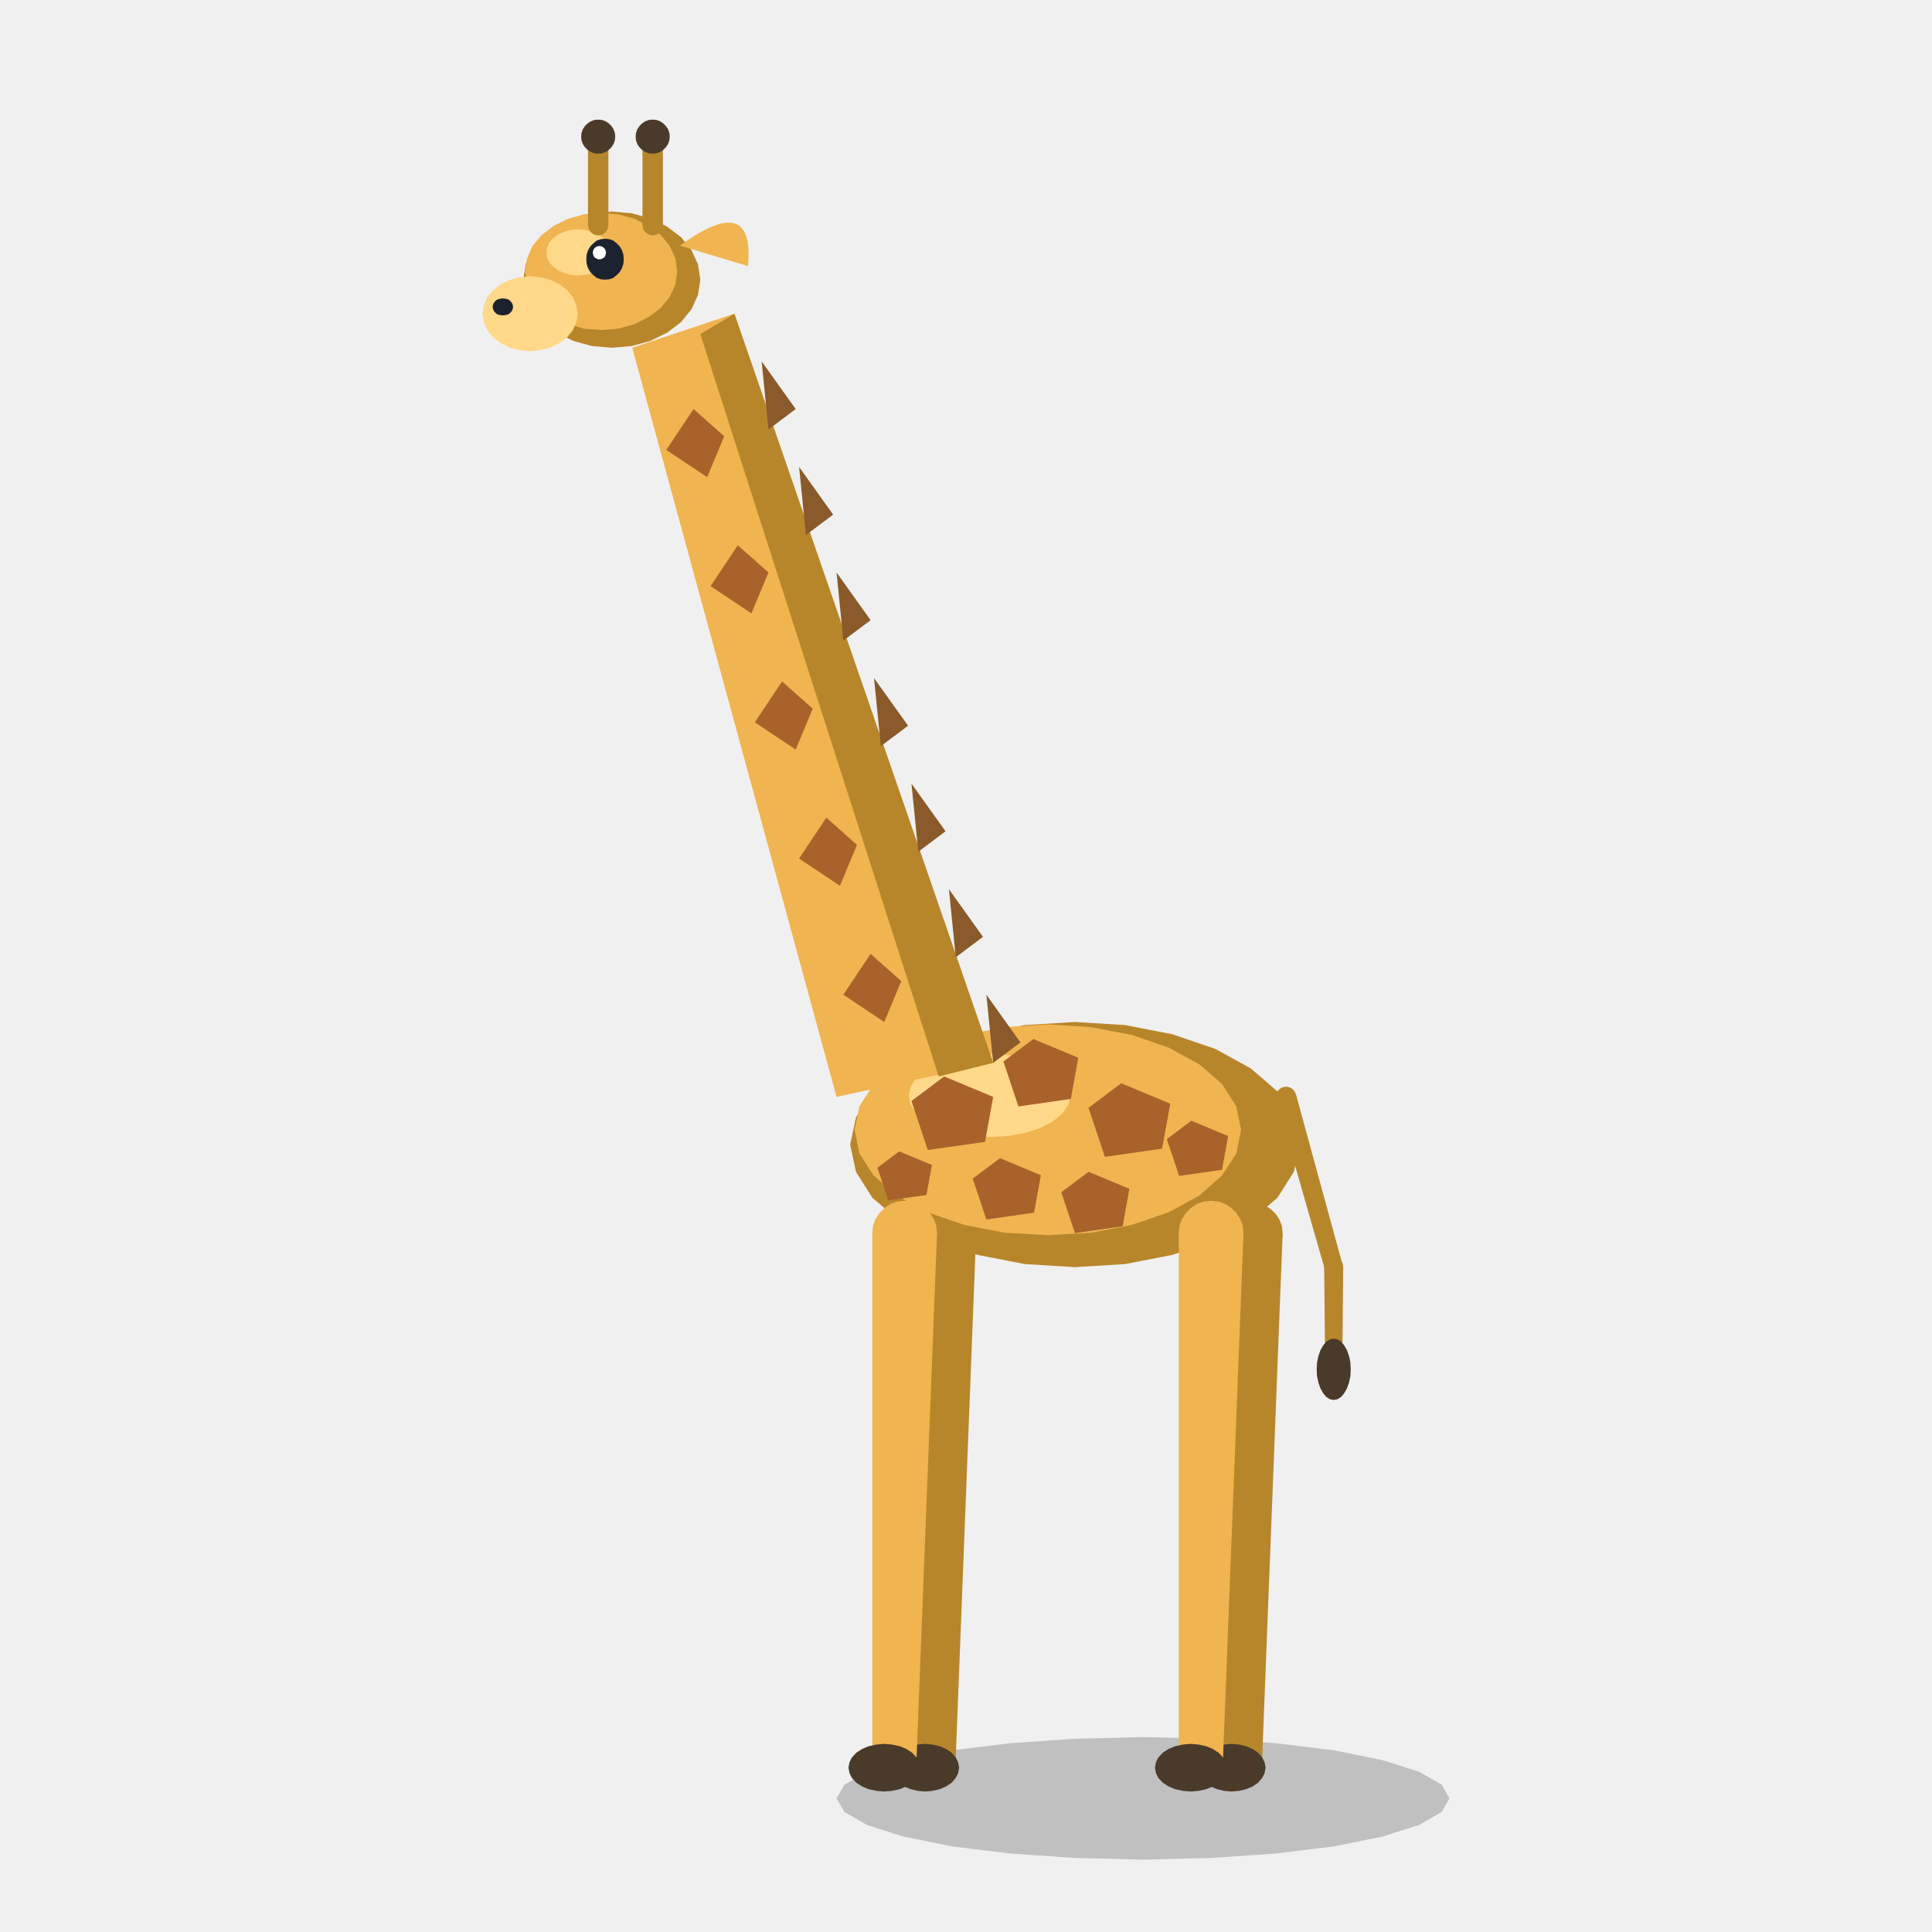
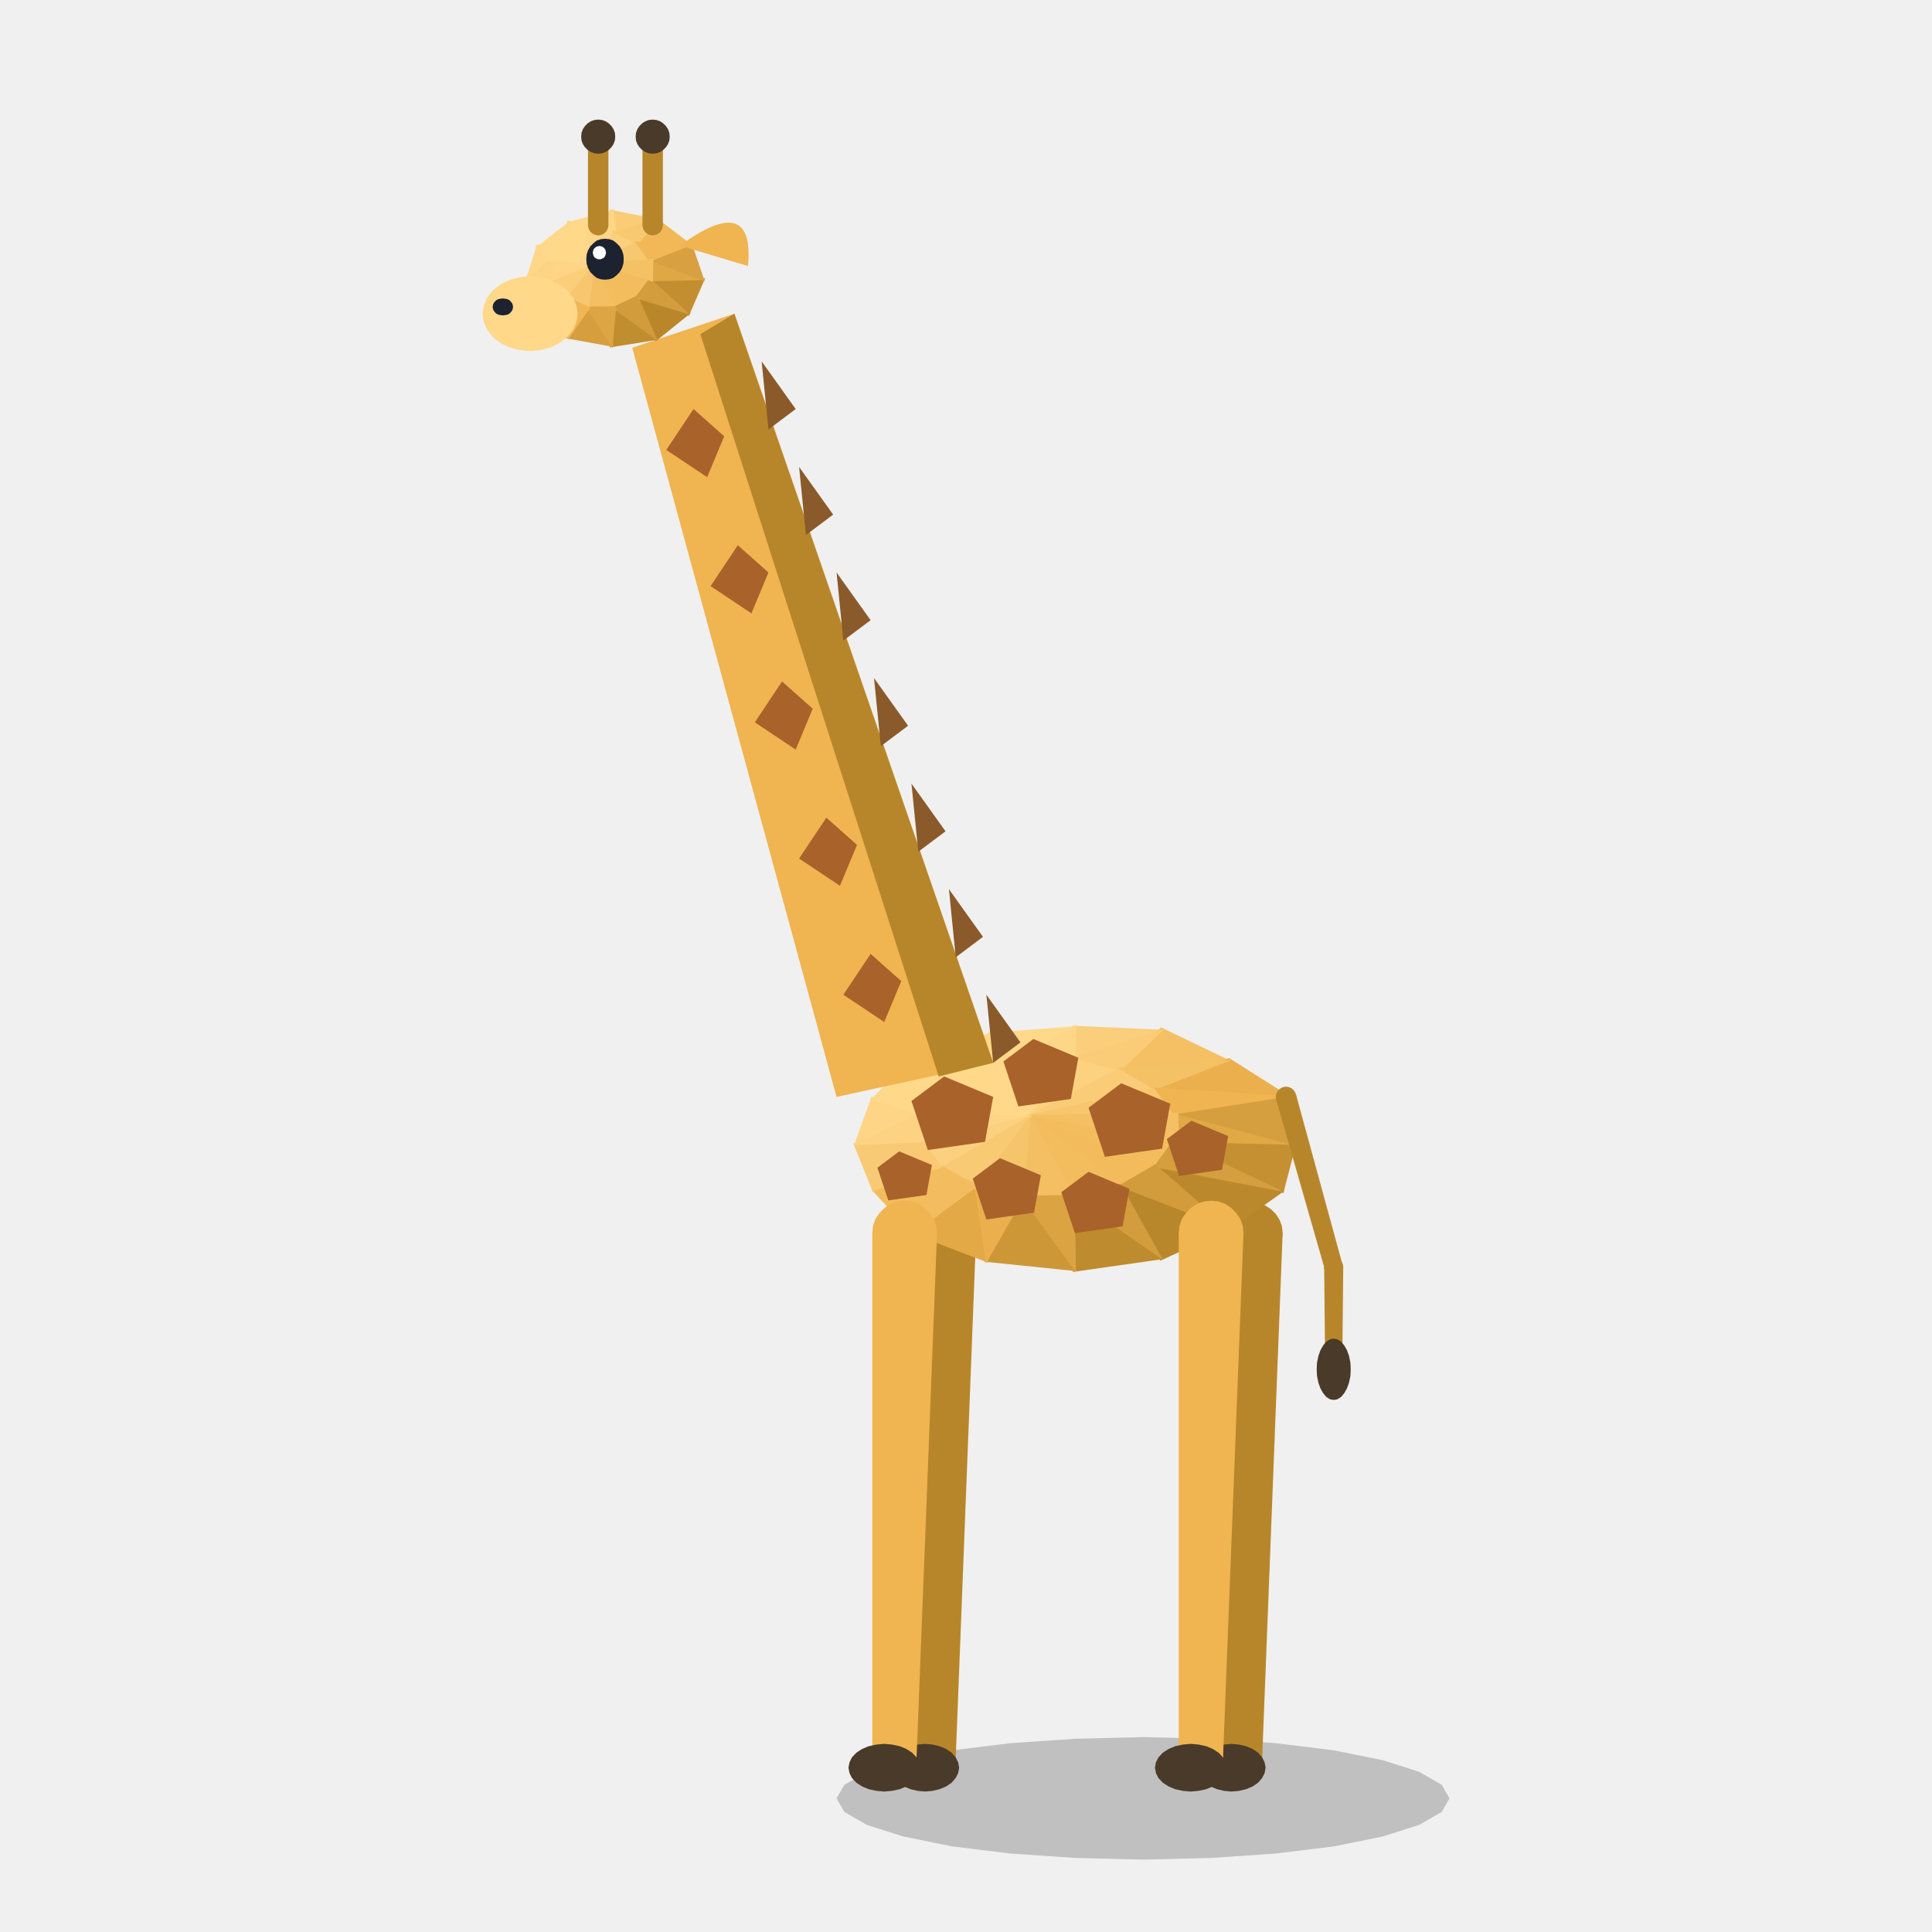
<svg xmlns="http://www.w3.org/2000/svg" viewBox="0 0 80 80">
  <g transform="translate(43.1 73.62) scale(1.41)">
    <path d="M12 0.6L11.77 1L11.11 1.38L10.04 1.72L8.61 2.01L6.9 2.22L5 2.35L3 2.4L1 2.35L-0.9 2.22L-2.61 2.01L-4.04 1.72L-5.11 1.38L-5.77 1L-6 0.6L-5.77 0.2L-5.11 -0.18L-4.04 -0.52L-2.61 -0.81L-0.9 -1.02L1 -1.15L3 -1.2L5 -1.15L6.9 -1.02L8.61 -0.81L10.04 -0.52L11.11 -0.18L11.77 0.2Z" fill="#000000" opacity="0.2" />
    <g>
      <animateTransform attributeName="transform" type="rotate" values="-12 6.20 -16.00;12 6.20 -16.00;-12 6.20 -16.00" dur="1.4s" begin="0s" repeatCount="indefinite" />
      <path d="M5.3 -16.02L5.3 -0.61L6.5 -0.59L7.1 -15.98Z" fill="#b8862a" />
      <path d="M7.1 -16L7.08 -15.8L7.01 -15.61L6.9 -15.44L6.76 -15.3L6.59 -15.19L6.4 -15.12L6.2 -15.1L6 -15.12L5.81 -15.19L5.64 -15.3L5.5 -15.44L5.39 -15.61L5.32 -15.8L5.3 -16L5.32 -16.2L5.39 -16.39L5.5 -16.56L5.64 -16.7L5.81 -16.81L6 -16.88L6.2 -16.9L6.4 -16.88L6.59 -16.81L6.76 -16.7L6.9 -16.56L7.01 -16.39L7.08 -16.2Z" fill="#b8862a" />
      <path d="M6.5 -0.6L6.48 -0.47L6.44 -0.34L6.37 -0.23L6.27 -0.13L6.16 -0.06L6.03 -0.02L5.9 0L5.77 -0.02L5.64 -0.06L5.53 -0.13L5.43 -0.23L5.36 -0.34L5.32 -0.47L5.3 -0.6L5.32 -0.73L5.36 -0.86L5.43 -0.97L5.53 -1.07L5.64 -1.14L5.77 -1.18L5.9 -1.2L6.03 -1.18L6.16 -1.14L6.27 -1.07L6.37 -0.97L6.44 -0.86L6.48 -0.73Z" fill="#b8862a" />
      <path d="M6.6 -0.3L6.57 -0.14L6.5 0L6.38 0.14L6.22 0.25L6.03 0.33L5.82 0.38L5.6 0.4L5.38 0.38L5.17 0.33L4.98 0.25L4.82 0.14L4.7 0L4.63 -0.14L4.6 -0.3L4.63 -0.46L4.7 -0.6L4.82 -0.74L4.98 -0.85L5.17 -0.93L5.38 -0.98L5.6 -1L5.82 -0.98L6.03 -0.93L6.22 -0.85L6.38 -0.74L6.5 -0.6L6.57 -0.46Z" fill="#4a3a2a" />
    </g>
    <g>
      <animateTransform attributeName="transform" type="rotate" values="12 -2.80 -16.00;-12 -2.80 -16.00;12 -2.80 -16.00" dur="1.4s" begin="0s" repeatCount="indefinite" />
      <path d="M-3.7 -16.02L-3.7 -0.61L-2.5 -0.59L-1.9 -15.98Z" fill="#b8862a" />
      <path d="M-1.9 -16L-1.92 -15.8L-1.99 -15.61L-2.1 -15.44L-2.24 -15.3L-2.41 -15.19L-2.6 -15.12L-2.8 -15.1L-3 -15.12L-3.19 -15.19L-3.36 -15.3L-3.5 -15.44L-3.61 -15.61L-3.68 -15.8L-3.7 -16L-3.68 -16.2L-3.61 -16.39L-3.5 -16.56L-3.36 -16.7L-3.19 -16.81L-3 -16.88L-2.8 -16.9L-2.6 -16.88L-2.41 -16.81L-2.24 -16.7L-2.1 -16.56L-1.99 -16.39L-1.92 -16.2Z" fill="#b8862a" />
      <path d="M-2.5 -0.6L-2.52 -0.47L-2.56 -0.34L-2.63 -0.23L-2.73 -0.13L-2.84 -0.06L-2.97 -0.02L-3.1 0L-3.23 -0.02L-3.36 -0.06L-3.47 -0.13L-3.57 -0.23L-3.64 -0.34L-3.68 -0.47L-3.7 -0.6L-3.68 -0.73L-3.64 -0.86L-3.57 -0.97L-3.47 -1.07L-3.36 -1.14L-3.23 -1.18L-3.1 -1.2L-2.97 -1.18L-2.84 -1.14L-2.73 -1.07L-2.63 -0.97L-2.56 -0.86L-2.52 -0.73Z" fill="#b8862a" />
      <path d="M-2.4 -0.3L-2.43 -0.14L-2.5 0L-2.62 0.14L-2.78 0.25L-2.97 0.33L-3.18 0.38L-3.4 0.4L-3.62 0.38L-3.83 0.33L-4.02 0.25L-4.18 0.14L-4.3 0L-4.37 -0.14L-4.4 -0.3L-4.37 -0.46L-4.3 -0.6L-4.18 -0.74L-4.02 -0.85L-3.83 -0.93L-3.62 -0.98L-3.4 -1L-3.18 -0.98L-2.97 -0.93L-2.78 -0.85L-2.62 -0.74L-2.5 -0.6L-2.43 -0.46Z" fill="#4a3a2a" />
    </g>
-     <path d="M7.6 -18.6L7.43 -17.8L6.95 -17.04L6.16 -16.36L5.12 -15.79L3.86 -15.36L2.47 -15.09L1 -15L-0.47 -15.09L-1.86 -15.36L-3.12 -15.79L-4.16 -16.36L-4.95 -17.04L-5.43 -17.8L-5.6 -18.6L-5.43 -19.4L-4.95 -20.16L-4.16 -20.84L-3.12 -21.41L-1.86 -21.84L-0.47 -22.11L1 -22.2L2.47 -22.11L3.86 -21.84L5.12 -21.41L6.16 -20.84L6.95 -20.16L7.43 -19.4Z" fill="#b8862a" />
-     <path d="M5.88 -19.03L5.74 -18.34L5.32 -17.69L4.65 -17.1L3.75 -16.61L2.67 -16.24L1.47 -16.01L0.21 -15.94L-1.06 -16.01L-2.25 -16.24L-3.33 -16.61L-4.23 -17.1L-4.91 -17.69L-5.33 -18.34L-5.47 -19.03L-5.33 -19.72L-4.91 -20.38L-4.23 -20.96L-3.33 -21.45L-2.25 -21.82L-1.06 -22.05L0.21 -22.13L1.47 -22.05L2.67 -21.82L3.75 -21.45L4.65 -20.96L5.32 -20.38L5.74 -19.72Z" fill="#f0b450" />
-     <path d="M0.87 -20.04L0.81 -19.77L0.63 -19.51L0.35 -19.28L-0.03 -19.08L-0.48 -18.94L-0.98 -18.85L-1.51 -18.82L-2.04 -18.85L-2.54 -18.94L-2.99 -19.08L-3.37 -19.28L-3.65 -19.51L-3.82 -19.77L-3.88 -20.04L-3.82 -20.31L-3.65 -20.57L-3.37 -20.8L-2.99 -21L-2.54 -21.14L-2.04 -21.23L-1.51 -21.26L-0.98 -21.23L-0.48 -21.14L-0.03 -21L0.35 -20.8L0.63 -20.57L0.81 -20.31Z" fill="#ffd88a" />
+     <path d="M7.5 -18.63L7.12 -17.17L3.88 -18.72Z" fill="#c59032" />
+     <path d="M7.51 -18.59L3.88 -18.68L3.89 -19.55Z" fill="#e1a846" />
+     <path d="M-0.4 -19.49L4.04 -18.7L3.46 -17.9Z" fill="#f3bd5e" />
+     <path d="M7.15 -17.24L5.51 -16.07L3.32 -17.98Z" fill="#bb882c" />
+     <path d="M7.14 -17.21L3.31 -17.94L3.9 -18.75Z" fill="#d59e3e" />
+     <path d="M-0.39 -19.5L3.47 -17.93L2.38 -17.3Z" fill="#f3bb5c" />
+     <path d="M5.57 -16.14L3.51 -15.19L2.27 -17.42Z" fill="#b9872b" />
+     <path d="M5.56 -16.11L2.26 -17.38L3.36 -18.02Z" fill="#d29b3b" />
+     <path d="M-0.37 -19.52L2.41 -17.34L0.95 -16.98Z" fill="#f3bc5d" />
+     <path d="M3.61 -15.24L0.94 -14.86L0.91 -17.12Z" fill="#be8b2e" />
+     <path d="M3.59 -15.21L0.88 -17.08L2.34 -17.45Z" fill="#d39c3c" />
+     <path d="M-0.34 -19.54L1.02 -17L-0.59 -16.99Z" fill="#f4bf62" />
+     <path d="M1.07 -14.88L-1.66 -15.16L-0.55 -17.14Z" fill="#cd9738" />
+     <path d="M1.03 -14.84L-0.6 -17.1L1 -17.12Z" fill="#dca342" />
+     <path d="M-0.29 -19.54L-0.51 -16.98L-1.99 -17.33Z" fill="#f6c46a" />
+     <path d="M-1.54 -15.13L-3.82 -16L-1.89 -17.44Z" fill="#e3a947" />
+     <path d="M-1.61 -15.11L-1.96 -17.43L-0.47 -17.1Z" fill="#ebb04d" />
+     <path d="M-0.26 -19.52L-1.93 -17.29L-3.05 -17.92Z" fill="#f9ca74" />
+     <path d="M-3.73 -15.94L-4.98 -17.28L-2.92 -18Z" fill="#f3bc5d" />
+     <path d="M-3.79 -15.95L-2.98 -18.02L-1.84 -17.39Z" fill="#f3bd5f" />
+     <path d="M-0.25 -19.49L-3.03 -17.88L-3.63 -18.7Z" fill="#fbd07e" />
+     <path d="M-4.93 -17.19L-5.51 -18.64L-3.47 -18.73Z" fill="#f9ca75" />
+     <path d="M-4.97 -17.22L-3.52 -18.77L-2.89 -17.94Z" fill="#f9c973" />
+     <path d="M-0.24 -19.47L-3.62 -18.66L-3.62 -19.53Z" fill="#fed586" />
+     <path d="M-5.5 -18.55L-4.97 -20.01L-3.47 -19.52Z" fill="#fed586" />
+     <path d="M-5.52 -18.58L-3.49 -19.57L-3.47 -18.67Z" fill="#fdd383" />
+     <path d="M-0.24 -19.45L-3.63 -19.5L-3.04 -20.31Z" fill="#ffd88a" />
+     <path d="M-5.01 -19.91L-3.69 -21.24L-2.9 -20.25Z" fill="#ffd88a" />
+     <path d="M-5.02 -19.94L-2.9 -20.3L-3.5 -19.45Z" fill="#ffd88a" />
+     <path d="M-0.25 -19.43L-3.05 -20.27L-1.94 -20.92Z" fill="#ffd88a" />
+     <path d="M-3.78 -21.16L-1.41 -21.91L-1.86 -20.78Z" fill="#ffd88a" />
+     <path d="M-3.78 -21.2L-1.84 -20.85L-2.99 -20.19Z" fill="#ffd88a" />
+     <path d="M-0.28 -19.4L-1.99 -20.87L-0.5 -21.22Z" fill="#ffd88a" />
+     <path d="M-1.56 -21.88L1.08 -22.08L-0.57 -21.08Z" fill="#ffd88a" />
+     <path d="M-1.5 -21.94L-0.46 -21.14L-1.98 -20.79Z" fill="#ffd88a" />
+     <path d="M-0.34 -19.39L-0.6 -21.21L1.02 -21.19Z" fill="#fed688" />
+     <path d="M0.93 -22.09L3.63 -21.97L0.89 -21.11Z" fill="#face7a" />
+     <path d="M1.05 -22.12L1.02 -21.11L-0.62 -21.13Z" fill="#fed687" />
+     <path d="M-0.38 -19.41L0.95 -21.23L2.41 -20.86Z" fill="#fcd280" />
+     <path d="M3.53 -22.04L5.59 -21.05L2.26 -20.82Z" fill="#f5c064" />
+     <path d="M3.63 -22L2.34 -20.76L0.88 -21.14Z" fill="#facc77" />
+     <path d="M-0.4 -19.44L2.39 -20.9L3.47 -20.27Z" fill="#facc77" />
+     <path d="M5.53 -21.14L7.33 -20L3.31 -20.26Z" fill="#ebb04d" />
+     <path d="M5.59 -21.08L3.34 -20.2L2.26 -20.85Z" fill="#f5c165" />
+     <path d="M-0.4 -19.46L3.46 -20.3L4.04 -19.5Z" fill="#f7c66d" />
+     <path d="M7.32 -20.06L7.5 -18.56L3.88 -19.52Z" fill="#d59e3e" />
+     <path d="M7.34 -20.02L3.89 -19.48L3.31 -20.28Z" fill="#f0b450" />
+     <path d="M-0.4 -19.47L4.04 -19.53L4.04 -18.67Z" fill="#f5c064" />
    <path d="M-3.8 -19.88L-2.84 -20.6L-1.4 -20L-1.64 -18.68L-3.32 -18.44Z" fill="#a8622a" />
    <path d="M-1.1 -21.04L-0.22 -21.7L1.1 -21.15L0.88 -19.94L-0.66 -19.72Z" fill="#a8622a" />
    <path d="M1.4 -19.68L2.36 -20.4L3.8 -19.8L3.56 -18.48L1.88 -18.24Z" fill="#a8622a" />
    <path d="M3.7 -18.76L4.42 -19.3L5.5 -18.85L5.32 -17.86L4.06 -17.68Z" fill="#a8622a" />
    <path d="M-2 -17.6L-1.2 -18.2L0 -17.7L-0.2 -16.6L-1.6 -16.4Z" fill="#a8622a" />
    <path d="M0.6 -17.2L1.4 -17.8L2.6 -17.3L2.4 -16.2L1 -16Z" fill="#a8622a" />
    <path d="M-4.8 -17.92L-4.16 -18.4L-3.2 -18L-3.36 -17.12L-4.48 -16.96Z" fill="#a8622a" />
    <g>
      <animateTransform attributeName="transform" type="rotate" values="-14 7.20 -20.00;14 7.20 -20.00;-14 7.20 -20.00" dur="1.4s" begin="0s" repeatCount="indefinite" />
      <path d="M6.91 -19.92L8.34 -14.93L8.86 -15.07L7.49 -20.08Z" fill="#b8862a" />
      <path d="M7.5 -20L7.49 -19.93L7.47 -19.87L7.43 -19.81L7.39 -19.77L7.33 -19.73L7.27 -19.71L7.2 -19.7L7.13 -19.71L7.07 -19.73L7.01 -19.77L6.97 -19.81L6.93 -19.87L6.91 -19.93L6.9 -20L6.91 -20.07L6.93 -20.13L6.97 -20.19L7.01 -20.23L7.07 -20.27L7.13 -20.29L7.2 -20.3L7.27 -20.29L7.33 -20.27L7.39 -20.23L7.43 -20.19L7.47 -20.13L7.49 -20.07Z" fill="#b8862a" />
      <path d="M8.88 -15L8.87 -14.94L8.85 -14.88L8.82 -14.83L8.77 -14.78L8.72 -14.75L8.66 -14.73L8.6 -14.72L8.54 -14.73L8.48 -14.75L8.43 -14.78L8.38 -14.83L8.35 -14.88L8.33 -14.94L8.32 -15L8.33 -15.06L8.35 -15.12L8.38 -15.17L8.43 -15.22L8.48 -15.25L8.54 -15.27L8.6 -15.28L8.66 -15.27L8.72 -15.25L8.77 -15.22L8.82 -15.17L8.85 -15.12L8.87 -15.06Z" fill="#b8862a" />
      <path d="M8.32 -15L8.35 -12L8.85 -12L8.88 -15Z" fill="#b8862a" />
      <path d="M8.88 -15L8.87 -14.94L8.85 -14.88L8.82 -14.83L8.77 -14.78L8.72 -14.75L8.66 -14.73L8.6 -14.72L8.54 -14.73L8.48 -14.75L8.43 -14.78L8.38 -14.83L8.35 -14.88L8.33 -14.94L8.32 -15L8.33 -15.06L8.35 -15.12L8.38 -15.17L8.43 -15.22L8.48 -15.25L8.54 -15.27L8.6 -15.28L8.66 -15.27L8.72 -15.25L8.77 -15.22L8.82 -15.17L8.85 -15.12L8.87 -15.06Z" fill="#b8862a" />
      <path d="M8.85 -12L8.84 -11.94L8.83 -11.89L8.8 -11.84L8.76 -11.8L8.71 -11.77L8.66 -11.76L8.6 -11.75L8.54 -11.76L8.49 -11.77L8.44 -11.8L8.4 -11.84L8.37 -11.89L8.36 -11.94L8.35 -12L8.36 -12.06L8.37 -12.11L8.4 -12.16L8.44 -12.2L8.49 -12.23L8.54 -12.24L8.6 -12.25L8.66 -12.24L8.71 -12.23L8.76 -12.2L8.8 -12.16L8.83 -12.11L8.84 -12.06Z" fill="#b8862a" />
      <path d="M9.1 -12L9.09 -11.8L9.05 -11.61L8.99 -11.44L8.91 -11.3L8.82 -11.19L8.71 -11.12L8.6 -11.1L8.49 -11.12L8.38 -11.19L8.29 -11.3L8.21 -11.44L8.15 -11.61L8.11 -11.8L8.1 -12L8.11 -12.2L8.15 -12.39L8.21 -12.56L8.29 -12.7L8.38 -12.81L8.49 -12.88L8.6 -12.9L8.71 -12.88L8.82 -12.81L8.91 -12.7L8.99 -12.56L9.05 -12.39L9.09 -12.2Z" fill="#4a3a2a" />
    </g>
    <g>
      <animateTransform attributeName="transform" type="rotate" values="12 5.00 -16.00;-12 5.00 -16.00;12 5.00 -16.00" dur="1.4s" begin="0s" repeatCount="indefinite" />
      <path d="M4.05 -16.02L4.05 -0.61L5.35 -0.59L5.95 -15.98Z" fill="#f0b450" />
      <path d="M5.95 -16L5.93 -15.79L5.86 -15.59L5.74 -15.41L5.59 -15.26L5.41 -15.14L5.21 -15.07L5 -15.05L4.79 -15.07L4.59 -15.14L4.41 -15.26L4.26 -15.41L4.14 -15.59L4.07 -15.79L4.05 -16L4.07 -16.21L4.14 -16.41L4.26 -16.59L4.41 -16.74L4.59 -16.86L4.79 -16.93L5 -16.95L5.21 -16.93L5.41 -16.86L5.59 -16.74L5.74 -16.59L5.86 -16.41L5.93 -16.21Z" fill="#f0b450" />
      <path d="M5.35 -0.6L5.33 -0.46L5.29 -0.32L5.21 -0.19L5.11 -0.09L4.98 -0.01L4.84 0.03L4.7 0.05L4.56 0.03L4.42 -0.01L4.29 -0.09L4.19 -0.19L4.11 -0.32L4.07 -0.46L4.05 -0.6L4.07 -0.74L4.11 -0.88L4.19 -1.01L4.29 -1.11L4.42 -1.19L4.56 -1.23L4.7 -1.25L4.84 -1.23L4.98 -1.19L5.11 -1.11L5.21 -1.01L5.29 -0.88L5.33 -0.74Z" fill="#f0b450" />
      <path d="M5.45 -0.3L5.42 -0.14L5.35 0L5.22 0.14L5.05 0.25L4.86 0.33L4.63 0.38L4.4 0.4L4.17 0.38L3.94 0.33L3.75 0.25L3.58 0.14L3.45 0L3.38 -0.14L3.35 -0.3L3.38 -0.46L3.45 -0.6L3.58 -0.74L3.75 -0.85L3.94 -0.93L4.17 -0.98L4.4 -1L4.63 -0.98L4.86 -0.93L5.05 -0.85L5.22 -0.74L5.35 -0.6L5.42 -0.46Z" fill="#4a3a2a" />
    </g>
    <g>
      <animateTransform attributeName="transform" type="rotate" values="-12 -4.00 -16.00;12 -4.00 -16.00;-12 -4.00 -16.00" dur="1.4s" begin="0s" repeatCount="indefinite" />
      <path d="M-4.95 -16.02L-4.95 -0.61L-3.65 -0.59L-3.05 -15.98Z" fill="#f0b450" />
      <path d="M-3.05 -16L-3.07 -15.79L-3.14 -15.59L-3.26 -15.41L-3.41 -15.26L-3.59 -15.14L-3.79 -15.07L-4 -15.05L-4.21 -15.07L-4.41 -15.14L-4.59 -15.26L-4.74 -15.41L-4.86 -15.59L-4.93 -15.79L-4.95 -16L-4.93 -16.21L-4.86 -16.41L-4.74 -16.59L-4.59 -16.74L-4.41 -16.86L-4.21 -16.93L-4 -16.95L-3.79 -16.93L-3.59 -16.86L-3.41 -16.74L-3.26 -16.59L-3.14 -16.41L-3.07 -16.21Z" fill="#f0b450" />
      <path d="M-3.65 -0.6L-3.67 -0.46L-3.71 -0.32L-3.79 -0.19L-3.89 -0.09L-4.02 -0.01L-4.16 0.03L-4.3 0.05L-4.44 0.03L-4.58 -0.01L-4.71 -0.09L-4.81 -0.19L-4.89 -0.32L-4.93 -0.46L-4.95 -0.6L-4.93 -0.74L-4.89 -0.88L-4.81 -1.01L-4.71 -1.11L-4.58 -1.19L-4.44 -1.23L-4.3 -1.25L-4.16 -1.23L-4.02 -1.19L-3.89 -1.11L-3.79 -1.01L-3.71 -0.88L-3.67 -0.74Z" fill="#f0b450" />
      <path d="M-3.55 -0.3L-3.58 -0.14L-3.65 0L-3.78 0.14L-3.95 0.25L-4.14 0.33L-4.37 0.38L-4.6 0.4L-4.83 0.38L-5.06 0.33L-5.25 0.25L-5.42 0.14L-5.55 0L-5.62 -0.14L-5.65 -0.3L-5.62 -0.46L-5.55 -0.6L-5.42 -0.74L-5.25 -0.85L-5.06 -0.93L-4.83 -0.98L-4.6 -1L-4.37 -0.98L-4.14 -0.93L-3.95 -0.85L-3.78 -0.74L-3.65 -0.6L-3.58 -0.46Z" fill="#4a3a2a" />
    </g>
    <g>
      <animateTransform attributeName="transform" type="rotate" values="0 -4.00 -20.00;0 -4.00 -20.00;-12 -4.00 -20.00;-12 -4.00 -20.00;0 -4.00 -20.00" keyTimes="0;.4;.5;.85;1" dur="6s" begin="0s" repeatCount="indefinite" />
      <path d="M-6 -20L-12 -42L-9 -43L-1.4 -21Z" fill="#f0b450" />
      <path d="M-3 -20.6L-10 -42.4L-9 -43L-1.4 -21Z" fill="#b8862a" />
      <path d="M-5.8 -23L-5 -24.2L-4.1 -23.4L-4.6 -22.2Z" fill="#a8622a" />
      <path d="M-7.1 -27L-6.3 -28.2L-5.4 -27.4L-5.9 -26.2Z" fill="#a8622a" />
      <path d="M-8.4 -31L-7.6 -32.2L-6.7 -31.4L-7.2 -30.2Z" fill="#a8622a" />
      <path d="M-9.7 -35L-8.9 -36.2L-8 -35.4L-8.5 -34.2Z" fill="#a8622a" />
      <path d="M-11 -39L-10.2 -40.2L-9.3 -39.4L-9.8 -38.2Z" fill="#a8622a" />
      <path d="M-1.4 -21L-0.6 -21.6L-1.6 -23Z" fill="#8a5a2a" />
      <path d="M-2.5 -24.1L-1.7 -24.7L-2.7 -26.1Z" fill="#8a5a2a" />
      <path d="M-3.6 -27.2L-2.8 -27.8L-3.8 -29.2Z" fill="#8a5a2a" />
      <path d="M-4.7 -30.3L-3.9 -30.9L-4.9 -32.3Z" fill="#8a5a2a" />
      <path d="M-5.8 -33.4L-5 -34L-6 -35.4Z" fill="#8a5a2a" />
      <path d="M-6.9 -36.5L-6.1 -37.1L-7.1 -38.5Z" fill="#8a5a2a" />
      <path d="M-8 -39.6L-7.2 -40.2L-8.2 -41.6Z" fill="#8a5a2a" />
-       <path d="M-10 -44L-10.07 -43.55L-10.26 -43.13L-10.57 -42.75L-10.98 -42.44L-11.47 -42.2L-12.02 -42.05L-12.6 -42L-13.18 -42.05L-13.73 -42.2L-14.22 -42.44L-14.63 -42.75L-14.94 -43.13L-15.13 -43.55L-15.2 -44L-15.13 -44.45L-14.94 -44.87L-14.63 -45.25L-14.22 -45.56L-13.73 -45.8L-13.18 -45.95L-12.6 -46L-12.02 -45.95L-11.47 -45.8L-10.98 -45.56L-10.57 -45.25L-10.26 -44.87L-10.07 -44.45Z" fill="#b8862a" />
-       <path d="M-10.68 -44.24L-10.73 -43.86L-10.9 -43.49L-11.16 -43.17L-11.52 -42.9L-11.94 -42.69L-12.41 -42.56L-12.91 -42.52L-13.41 -42.56L-13.88 -42.69L-14.31 -42.9L-14.66 -43.17L-14.93 -43.49L-15.09 -43.86L-15.15 -44.24L-15.09 -44.62L-14.93 -44.99L-14.66 -45.31L-14.31 -45.58L-13.88 -45.79L-13.41 -45.92L-12.91 -45.96L-12.41 -45.92L-11.94 -45.79L-11.52 -45.58L-11.16 -45.31L-10.9 -44.99L-10.73 -44.62Z" fill="#f0b450" />
-       <path d="M-12.65 -44.8L-12.68 -44.65L-12.74 -44.5L-12.86 -44.38L-13 -44.27L-13.18 -44.19L-13.38 -44.14L-13.59 -44.12L-13.8 -44.14L-13.99 -44.19L-14.17 -44.27L-14.32 -44.38L-14.43 -44.5L-14.5 -44.65L-14.52 -44.8L-14.5 -44.95L-14.43 -45.1L-14.32 -45.22L-14.17 -45.33L-13.99 -45.41L-13.8 -45.46L-13.59 -45.48L-13.38 -45.46L-13.18 -45.41L-13 -45.33L-12.86 -45.22L-12.74 -45.1L-12.68 -44.95Z" fill="#ffd88a" />
+       <path d="M-9.86 -44.04L-10.34 -42.93L-11.53 -44.01Z" fill="#c28e30" />
+       <path d="M-9.85 -43.99L-11.53 -43.95L-11.52 -44.63Z" fill="#e0a745" />
+       <path d="M-13.19 -44.52L-11.38 -43.98L-11.81 -43.39Z" fill="#f3bc5e" />
+       <path d="M-10.28 -43.02L-11.31 -42.19L-11.91 -43.51Z" fill="#b9872a" />
+       <path d="M-10.29 -42.97L-11.93 -43.46L-11.49 -44.05Z" fill="#d39c3c" />
+       <path d="M-13.17 -44.54L-11.77 -43.43L-12.53 -43.08Z" fill="#f3bc5d" />
+       <path d="M-11.22 -42.24L-12.66 -42.01L-12.56 -43.23Z" fill="#c08d2f" />
+       <path d="M-11.25 -42.2L-12.6 -43.18L-11.84 -43.54Z" fill="#d29b3b" />
+       <path d="M-13.13 -44.56L-12.46 -43.1L-13.35 -43.09Z" fill="#f4bf63" />
+       <path d="M-12.53 -42.02L-13.95 -42.28L-13.31 -43.24Z" fill="#d69e3e" />
+       <path d="M-12.58 -41.99L-13.37 -43.21L-12.47 -43.22Z" fill="#dea544" />
+       <path d="M-13.09 -44.55L-13.28 -43.08L-14.05 -43.43Z" fill="#f7c66e" />
+       <path d="M-13.83 -42.23L-14.94 -43L-13.94 -43.53Z" fill="#f0b552" />
+       <path d="M-13.89 -42.23L-14.02 -43.53L-13.23 -43.19Z" fill="#f0b653" />
+       <path d="M-13.06 -44.53L-14 -43.38L-14.45 -43.98Z" fill="#fbce7a" />
+       <path d="M-14.87 -42.92L-15.16 -44.06L-14.31 -44.03Z" fill="#f8c871" />
+       <path d="M-14.92 -42.94L-14.36 -44.06L-13.9 -43.46Z" fill="#f7c56c" />
+       <path d="M-13.04 -44.49L-14.43 -43.93L-14.44 -44.62Z" fill="#fed586" />
+       <path d="M-15.15 -43.93L-14.79 -45.05L-14.29 -44.59Z" fill="#fed789" />
+       <path d="M-15.18 -43.97L-14.33 -44.65L-14.31 -43.93Z" fill="#fdd483" />
+       <path d="M-13.04 -44.45L-14.45 -44.56L-14.01 -45.17Z" fill="#ffd88a" />
+       <path d="M-14.85 -44.93L-13.81 -45.74L-13.91 -45.06Z" fill="#ffd88a" />
+       <path d="M-14.86 -44.99L-13.91 -45.14L-14.37 -44.5Z" fill="#ffd88a" />
+       <path d="M-13.08 -44.41L-14.06 -45.12L-13.27 -45.47Z" fill="#ffd88a" />
+       <path d="M-13.94 -45.68L-12.53 -46.05L-13.31 -45.32Z" fill="#ffd88a" />
+       <path d="M-13.9 -45.75L-13.22 -45.4L-14.03 -45.04Z" fill="#ffd88a" />
+       <path d="M-13.14 -44.4L-13.36 -45.46L-12.46 -45.44Z" fill="#fed688" />
+       <path d="M-12.67 -46.06L-11.2 -45.76L-12.58 -45.35Z" fill="#facc76" />
+       <path d="M-12.56 -46.09L-12.46 -45.35L-13.38 -45.37Z" fill="#fed687" />
+       <path d="M-13.18 -44.43L-12.53 -45.48L-11.77 -45.11Z" fill="#fbd07d" />
+       <path d="M-11.31 -45.83L-10.22 -45L-11.92 -45.08Z" fill="#f2b857" />
+       <path d="M-11.21 -45.79L-11.84 -45.02L-12.6 -45.4Z" fill="#f8c971" />
+       <path d="M-13.2 -44.46L-11.8 -45.16L-11.38 -44.56Z" fill="#f8c870" />
+       <path d="M-10.26 -45.09L-9.87 -43.95L-11.54 -44.58Z" fill="#d8a040" />
+       <path d="M-10.22 -45.03L-11.51 -44.52L-11.92 -45.12Z" fill="#f2b857" />
+       <path d="M-13.2 -44.49L-11.38 -44.61L-11.39 -43.94Z" fill="#f5c165" />
      <path d="M-13.6 -43L-13.64 -42.76L-13.74 -42.52L-13.91 -42.31L-14.13 -42.14L-14.39 -42.01L-14.69 -41.93L-15 -41.9L-15.31 -41.93L-15.61 -42.01L-15.87 -42.14L-16.09 -42.31L-16.26 -42.52L-16.36 -42.76L-16.4 -43L-16.36 -43.24L-16.26 -43.48L-16.09 -43.69L-15.87 -43.86L-15.61 -43.99L-15.31 -44.07L-15 -44.1L-14.69 -44.07L-14.39 -43.99L-14.13 -43.86L-13.91 -43.69L-13.74 -43.48L-13.64 -43.24Z" fill="#ffd88a" />
      <path d="M-15.5 -43.2L-15.51 -43.14L-15.53 -43.09L-15.57 -43.04L-15.61 -43L-15.67 -42.97L-15.73 -42.96L-15.8 -42.95L-15.87 -42.96L-15.93 -42.97L-15.99 -43L-16.03 -43.04L-16.07 -43.09L-16.09 -43.14L-16.1 -43.2L-16.09 -43.26L-16.07 -43.31L-16.03 -43.36L-15.99 -43.4L-15.93 -43.43L-15.87 -43.44L-15.8 -43.45L-15.73 -43.44L-15.67 -43.43L-15.61 -43.4L-15.57 -43.36L-15.53 -43.31L-15.51 -43.26Z" fill="#1d2230" />
      <path d="M-12.25 -44.6L-12.26 -44.47L-12.3 -44.34L-12.37 -44.22L-12.46 -44.13L-12.56 -44.05L-12.68 -44.01L-12.8 -44L-12.92 -44.01L-13.04 -44.05L-13.14 -44.13L-13.23 -44.22L-13.3 -44.34L-13.34 -44.47L-13.35 -44.6L-13.34 -44.73L-13.3 -44.86L-13.23 -44.98L-13.14 -45.07L-13.04 -45.15L-12.92 -45.19L-12.8 -45.2L-12.68 -45.19L-12.56 -45.15L-12.46 -45.07L-12.37 -44.98L-12.3 -44.86L-12.26 -44.73Z" fill="#1d2230" />
      <path d="M-12.77 -44.79L-12.78 -44.75L-12.79 -44.71L-12.81 -44.67L-12.84 -44.64L-12.88 -44.62L-12.92 -44.6L-12.96 -44.6L-13.01 -44.6L-13.05 -44.62L-13.09 -44.64L-13.12 -44.67L-13.14 -44.71L-13.15 -44.75L-13.16 -44.79L-13.15 -44.84L-13.14 -44.88L-13.12 -44.91L-13.09 -44.94L-13.05 -44.97L-13.01 -44.98L-12.96 -44.99L-12.92 -44.98L-12.88 -44.97L-12.84 -44.94L-12.81 -44.91L-12.79 -44.88L-12.78 -44.84Z" fill="#ffffff" />
      <path d="M-12.7 -45.6L-12.7 -48L-13.3 -48L-13.3 -45.6Z" fill="#b8862a" />
      <path d="M-12.7 -45.6L-12.71 -45.53L-12.73 -45.47L-12.77 -45.41L-12.81 -45.37L-12.87 -45.33L-12.93 -45.31L-13 -45.3L-13.07 -45.31L-13.13 -45.33L-13.19 -45.37L-13.23 -45.41L-13.27 -45.47L-13.29 -45.53L-13.3 -45.6L-13.29 -45.67L-13.27 -45.73L-13.23 -45.79L-13.19 -45.83L-13.13 -45.87L-13.07 -45.89L-13 -45.9L-12.93 -45.89L-12.87 -45.87L-12.81 -45.83L-12.77 -45.79L-12.73 -45.73L-12.71 -45.67Z" fill="#b8862a" />
      <path d="M-12.7 -48L-12.71 -47.93L-12.73 -47.87L-12.77 -47.81L-12.81 -47.77L-12.87 -47.73L-12.93 -47.71L-13 -47.7L-13.07 -47.71L-13.13 -47.73L-13.19 -47.77L-13.23 -47.81L-13.27 -47.87L-13.29 -47.93L-13.3 -48L-13.29 -48.07L-13.27 -48.13L-13.23 -48.19L-13.19 -48.23L-13.13 -48.27L-13.07 -48.29L-13 -48.3L-12.93 -48.29L-12.87 -48.27L-12.81 -48.23L-12.77 -48.19L-12.73 -48.13L-12.71 -48.07Z" fill="#b8862a" />
      <path d="M-12.5 -48.2L-12.51 -48.09L-12.55 -47.98L-12.61 -47.89L-12.69 -47.81L-12.78 -47.75L-12.89 -47.71L-13 -47.7L-13.11 -47.71L-13.22 -47.75L-13.31 -47.81L-13.39 -47.89L-13.45 -47.98L-13.49 -48.09L-13.5 -48.2L-13.49 -48.31L-13.45 -48.42L-13.39 -48.51L-13.31 -48.59L-13.22 -48.65L-13.11 -48.69L-13 -48.7L-12.89 -48.69L-12.78 -48.65L-12.69 -48.59L-12.61 -48.51L-12.55 -48.42L-12.51 -48.31Z" fill="#4a3a2a" />
      <path d="M-11.1 -45.6L-11.1 -48L-11.7 -48L-11.7 -45.6Z" fill="#b8862a" />
      <path d="M-11.1 -45.6L-11.11 -45.53L-11.13 -45.47L-11.17 -45.41L-11.21 -45.37L-11.27 -45.33L-11.33 -45.31L-11.4 -45.3L-11.47 -45.31L-11.53 -45.33L-11.59 -45.37L-11.63 -45.41L-11.67 -45.47L-11.69 -45.53L-11.7 -45.6L-11.69 -45.67L-11.67 -45.73L-11.63 -45.79L-11.59 -45.83L-11.53 -45.87L-11.47 -45.89L-11.4 -45.9L-11.33 -45.89L-11.27 -45.87L-11.21 -45.83L-11.17 -45.79L-11.13 -45.73L-11.11 -45.67Z" fill="#b8862a" />
      <path d="M-11.1 -48L-11.11 -47.93L-11.13 -47.87L-11.17 -47.81L-11.21 -47.77L-11.27 -47.73L-11.33 -47.71L-11.4 -47.7L-11.47 -47.71L-11.53 -47.73L-11.59 -47.77L-11.63 -47.81L-11.67 -47.87L-11.69 -47.93L-11.7 -48L-11.69 -48.07L-11.67 -48.13L-11.63 -48.19L-11.59 -48.23L-11.53 -48.27L-11.47 -48.29L-11.4 -48.3L-11.33 -48.29L-11.27 -48.27L-11.21 -48.23L-11.17 -48.19L-11.13 -48.13L-11.11 -48.07Z" fill="#b8862a" />
      <path d="M-10.9 -48.2L-10.91 -48.09L-10.95 -47.98L-11.01 -47.89L-11.09 -47.81L-11.18 -47.75L-11.29 -47.71L-11.4 -47.7L-11.51 -47.71L-11.62 -47.75L-11.71 -47.81L-11.79 -47.89L-11.85 -47.98L-11.89 -48.09L-11.9 -48.2L-11.89 -48.31L-11.85 -48.42L-11.79 -48.51L-11.71 -48.59L-11.62 -48.65L-11.51 -48.69L-11.4 -48.7L-11.29 -48.69L-11.18 -48.65L-11.09 -48.59L-11.01 -48.51L-10.95 -48.42L-10.91 -48.31Z" fill="#4a3a2a" />
      <path d="M-10.6 -45Q-8.4 -46.6 -8.6 -44.4Z" fill="#f0b450" />
    </g>
  </g>
</svg>
